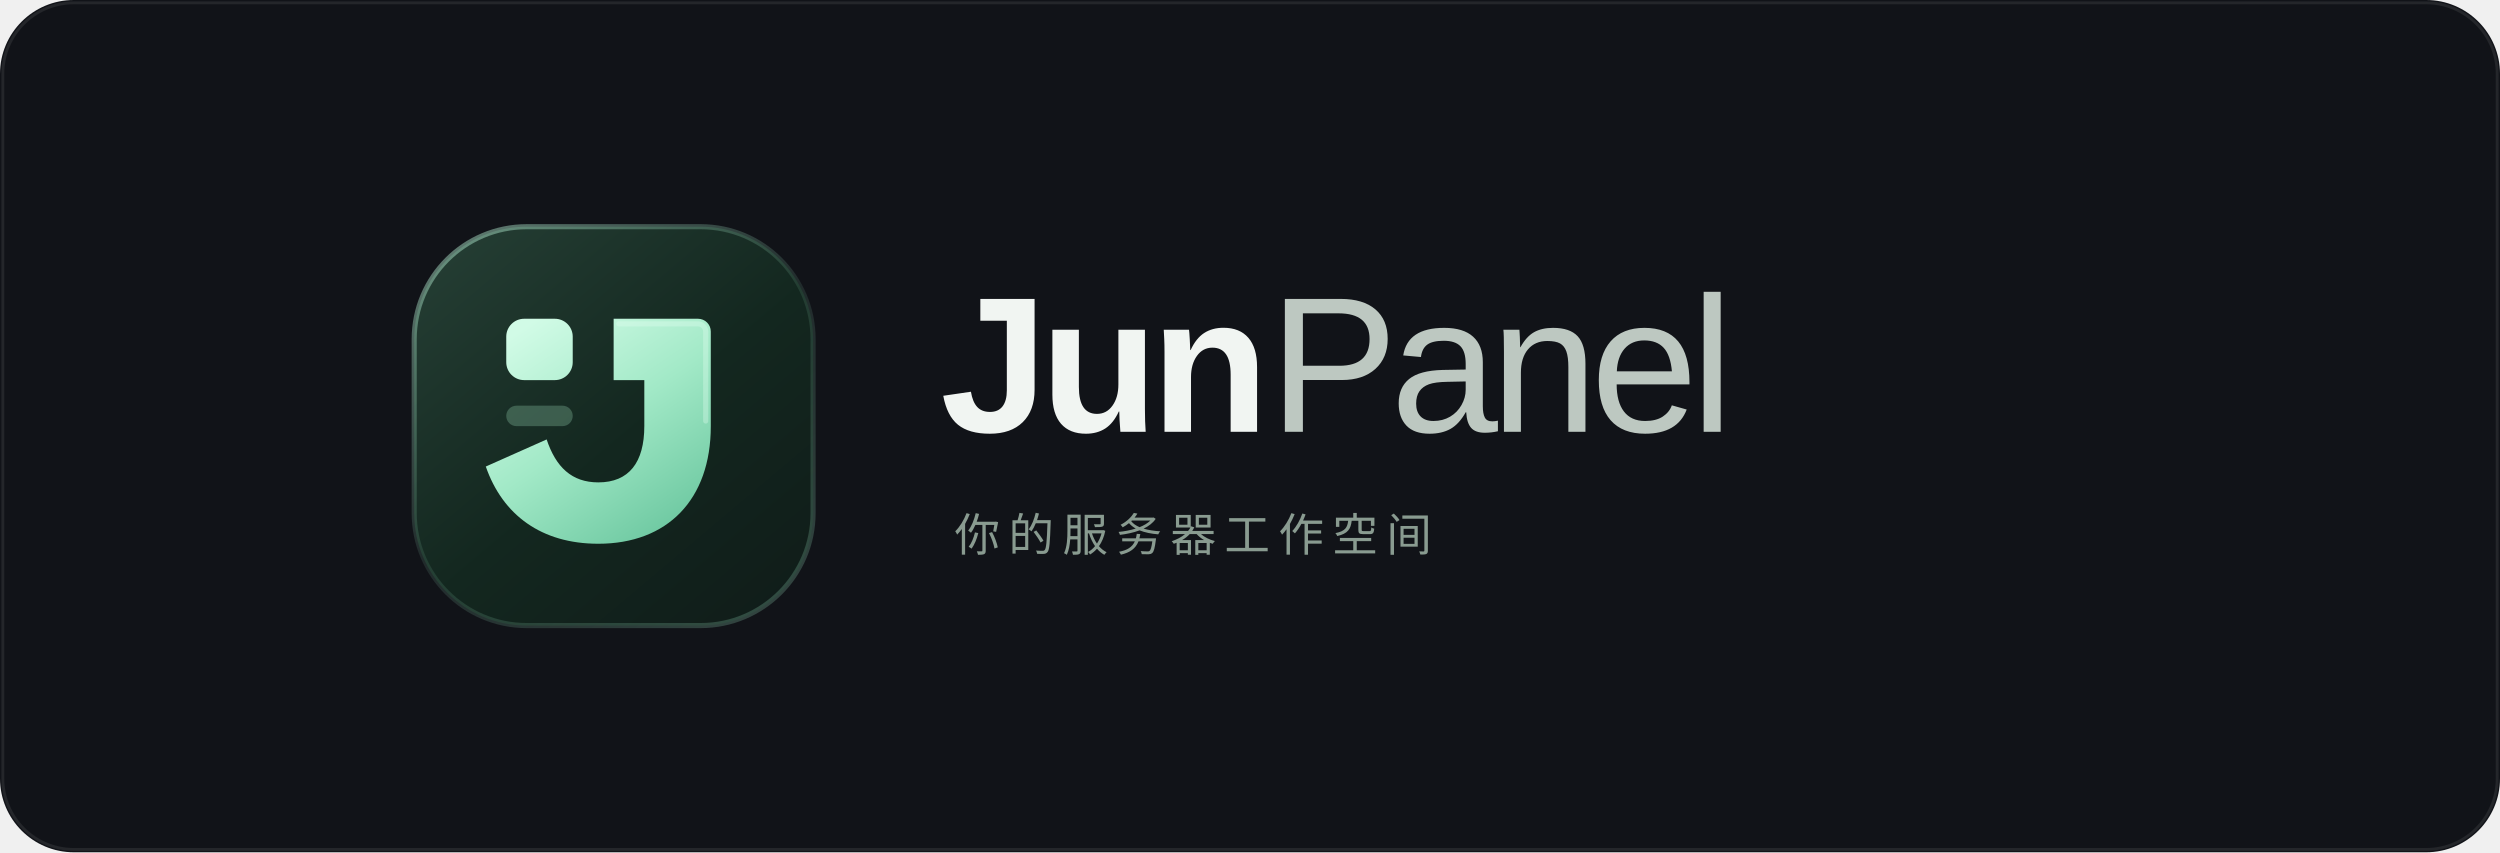
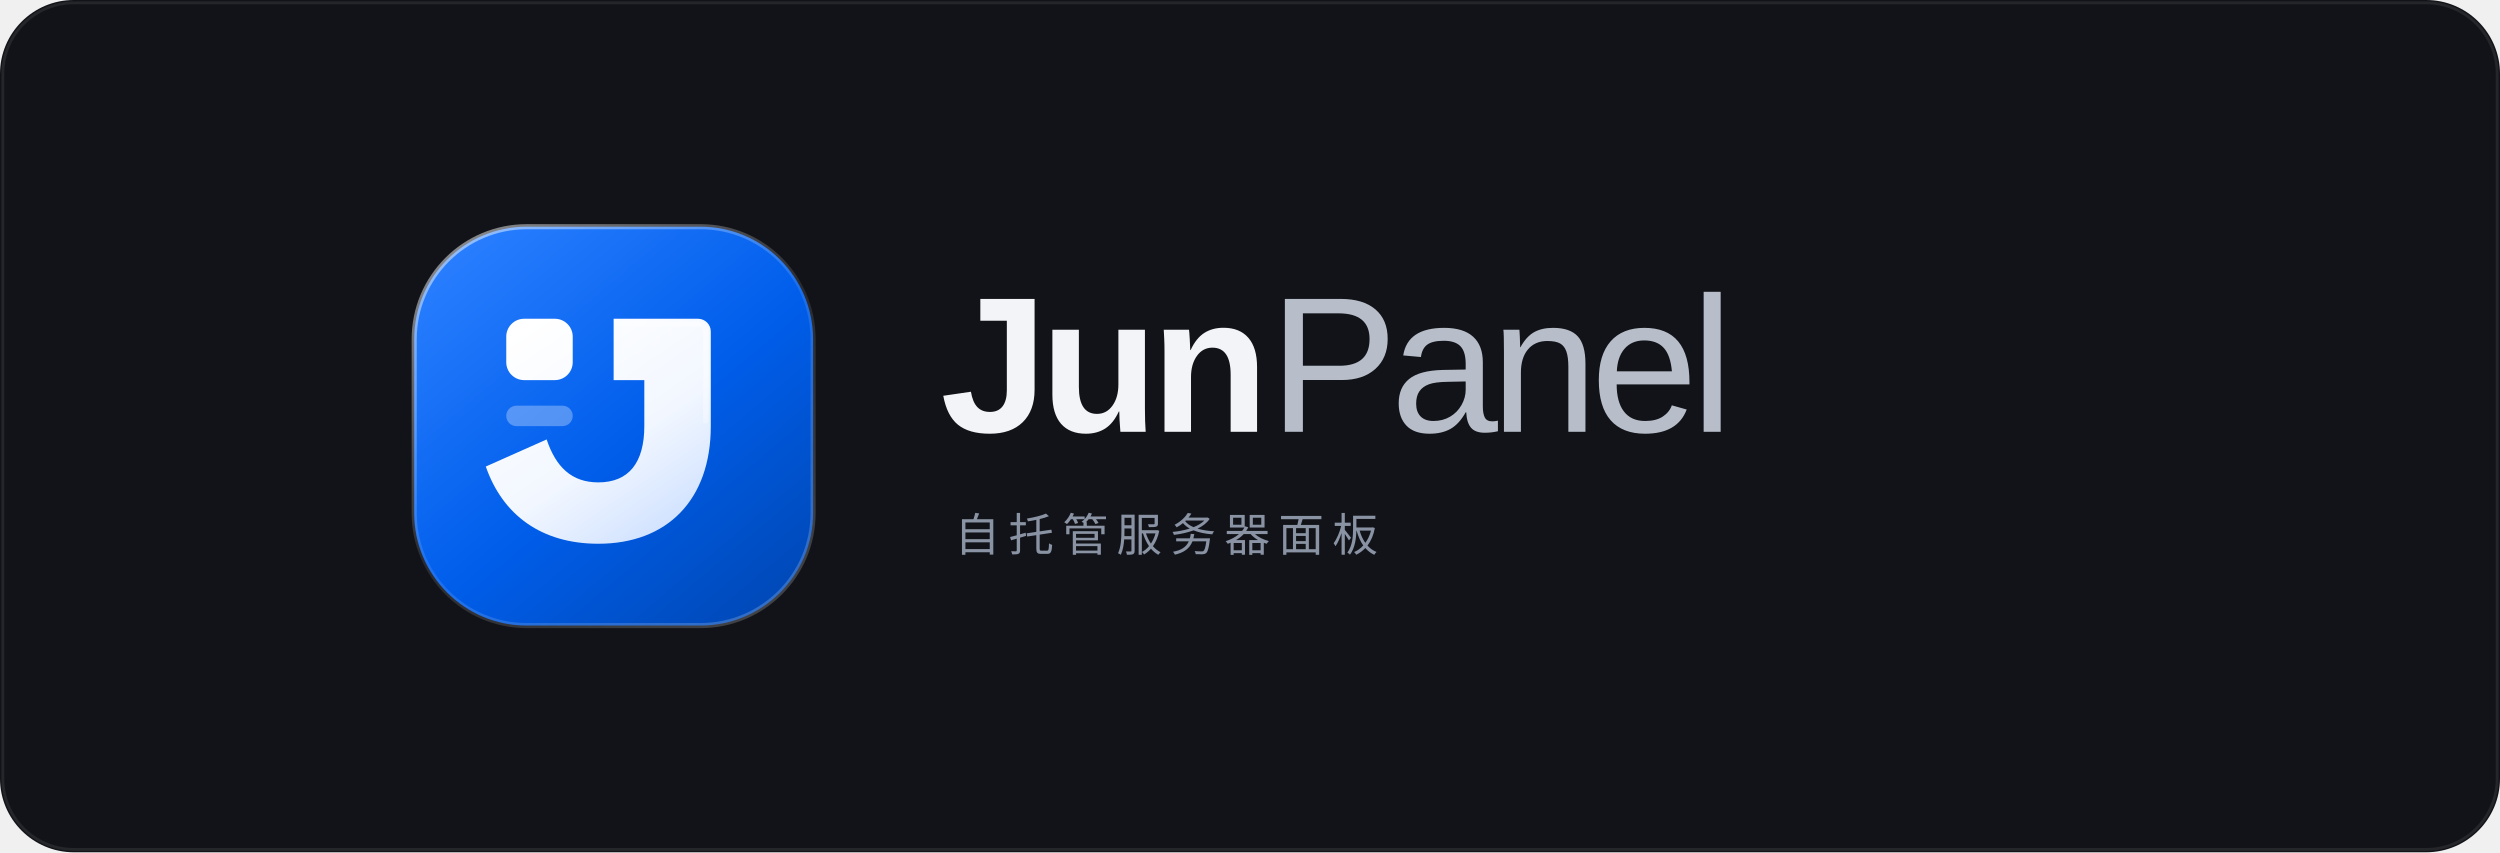
<svg xmlns="http://www.w3.org/2000/svg" width="880" height="300" viewBox="0 0 880 300">
  <rect width="880" height="300" rx="26" fill="#111318" />
  <rect x="1" y="1" width="878" height="298" rx="25" fill="none" stroke="#FFFFFF" stroke-opacity=".08" />
  <svg x="144" y="78" width="144" height="144" viewBox="0 0 80 80" fill="none">
    <defs>
      <linearGradient id="surface" x1="8" y1="4" x2="72" y2="80" gradientUnits="userSpaceOnUse">
-         <stop stop-color="#243D33" />
-         <stop offset=".52" stop-color="#13271F" />
-         <stop offset="1" stop-color="#101C19" />
+         <stop stop-color="#2A7FFF" />
+         <stop offset=".52" stop-color="#005EEB" />
+         <stop offset="1" stop-color="#0047B3" />
      </linearGradient>
      <linearGradient id="edge" x1="10" y1="3" x2="65" y2="79" gradientUnits="userSpaceOnUse">
-         <stop stop-color="#B7F1D5" stop-opacity=".46" />
-         <stop offset=".5" stop-color="#91D6B6" stop-opacity=".12" />
-         <stop offset="1" stop-color="#91D6B6" stop-opacity=".25" />
+         <stop stop-color="#FFFFFF" stop-opacity=".5" />
+         <stop offset=".5" stop-color="#FFFFFF" stop-opacity=".1" />
+         <stop offset="1" stop-color="#FFFFFF" stop-opacity=".2" />
      </linearGradient>
      <linearGradient id="jade" x1="25" y1="19" x2="55" y2="63" gradientUnits="userSpaceOnUse">
-         <stop stop-color="#D1FBE6" />
-         <stop offset=".45" stop-color="#A2E9C7" />
-         <stop offset="1" stop-color="#65C39B" />
+         <stop stop-color="#FFFFFF" />
+         <stop offset=".55" stop-color="#F2F7FF" />
+         <stop offset="1" stop-color="#C9DDFF" />
      </linearGradient>
    </defs>
    <rect x="1" y="1" width="78" height="78" rx="22" fill="url(#surface)" stroke="url(#edge)" />
    <path d="M40 19H56.5A2.5 2.5 0 0 1 59 21.5V40C59 54.4 50.5 63 37 63C25.9 63 18.3 57.4 15 47.9L26.9 42.6C28.7 48 31.8 51 37 51C43 51 46 47.1 46 40V31H40V19Z" fill="url(#jade)" />
    <rect x="19" y="19" width="13" height="12" rx="3.5" fill="url(#jade)" />
-     <rect x="19" y="36" width="13" height="4" rx="2" fill="#9EDDBC" opacity=".28" />
-     <path fill="none" d="M41 20H56.5A1.5 1.5 0 0 1 58 21.5V39" stroke="#E4FFF0" stroke-opacity=".32" stroke-linecap="round" />
+     <rect x="19" y="36" width="13" height="4" rx="2" fill="#FFFFFF" opacity=".3" />
+     <path fill="none" d="M41 20H56.5A1.5 1.5 0 0 1 58 21.5V39" stroke="#FFFFFF" stroke-opacity=".32" stroke-linecap="round" />
  </svg>
-   <text x="331" y="152" fill="#F1F5F2" font-family="Segoe UI Variable,Segoe UI,Arial,sans-serif" font-size="68" font-weight="700" letter-spacing="-2.6">Jun<tspan fill="#BDC8C1" font-weight="400">Panel</tspan>
+   <text x="331" y="152" fill="#F2F4F7" font-family="Segoe UI Variable,Segoe UI,Arial,sans-serif" font-size="68" font-weight="700" letter-spacing="-2.6">Jun<tspan fill="#B8BEC9" font-weight="400">Panel</tspan>
  </text>
-   <text x="336" y="194" fill="#899B90" font-family="Microsoft YaHei,Segoe UI,sans-serif" font-size="16" letter-spacing="3">你的服务器工作空间</text>
+   <text x="336" y="194" fill="#8A93A3" font-family="Microsoft YaHei,Segoe UI,sans-serif" font-size="16" letter-spacing="3">自托管服务器面板</text>
</svg>
